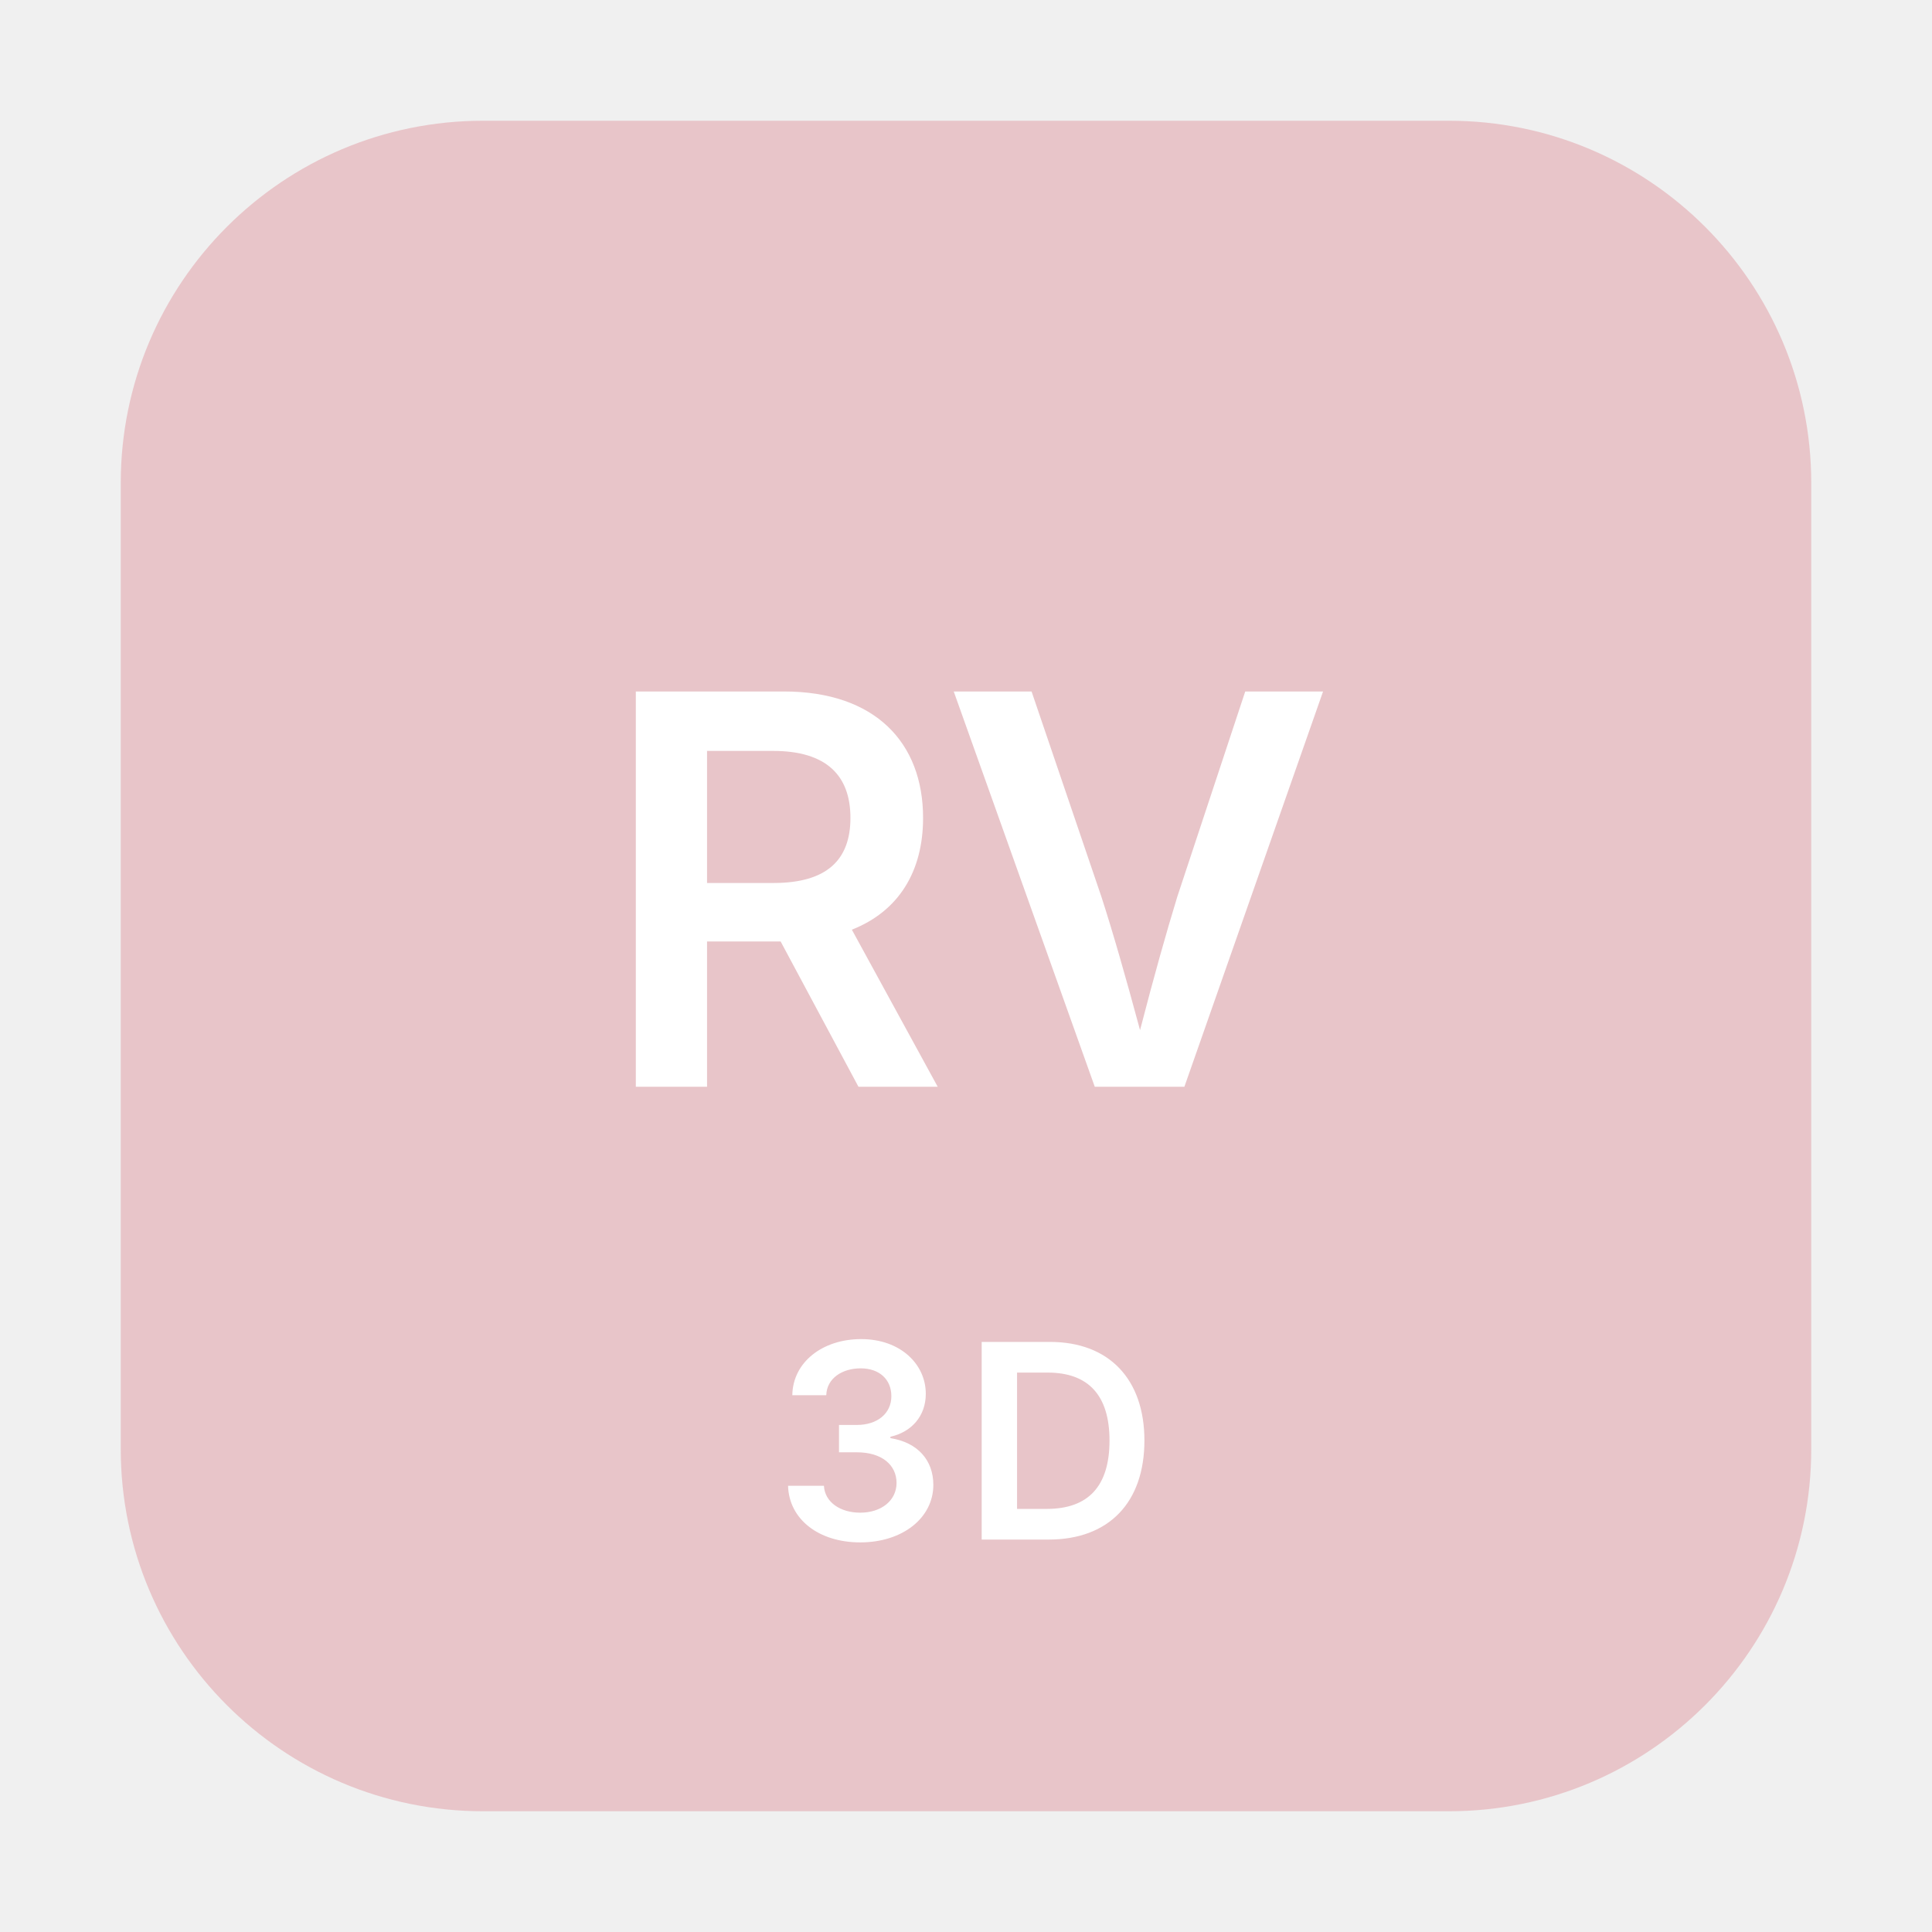
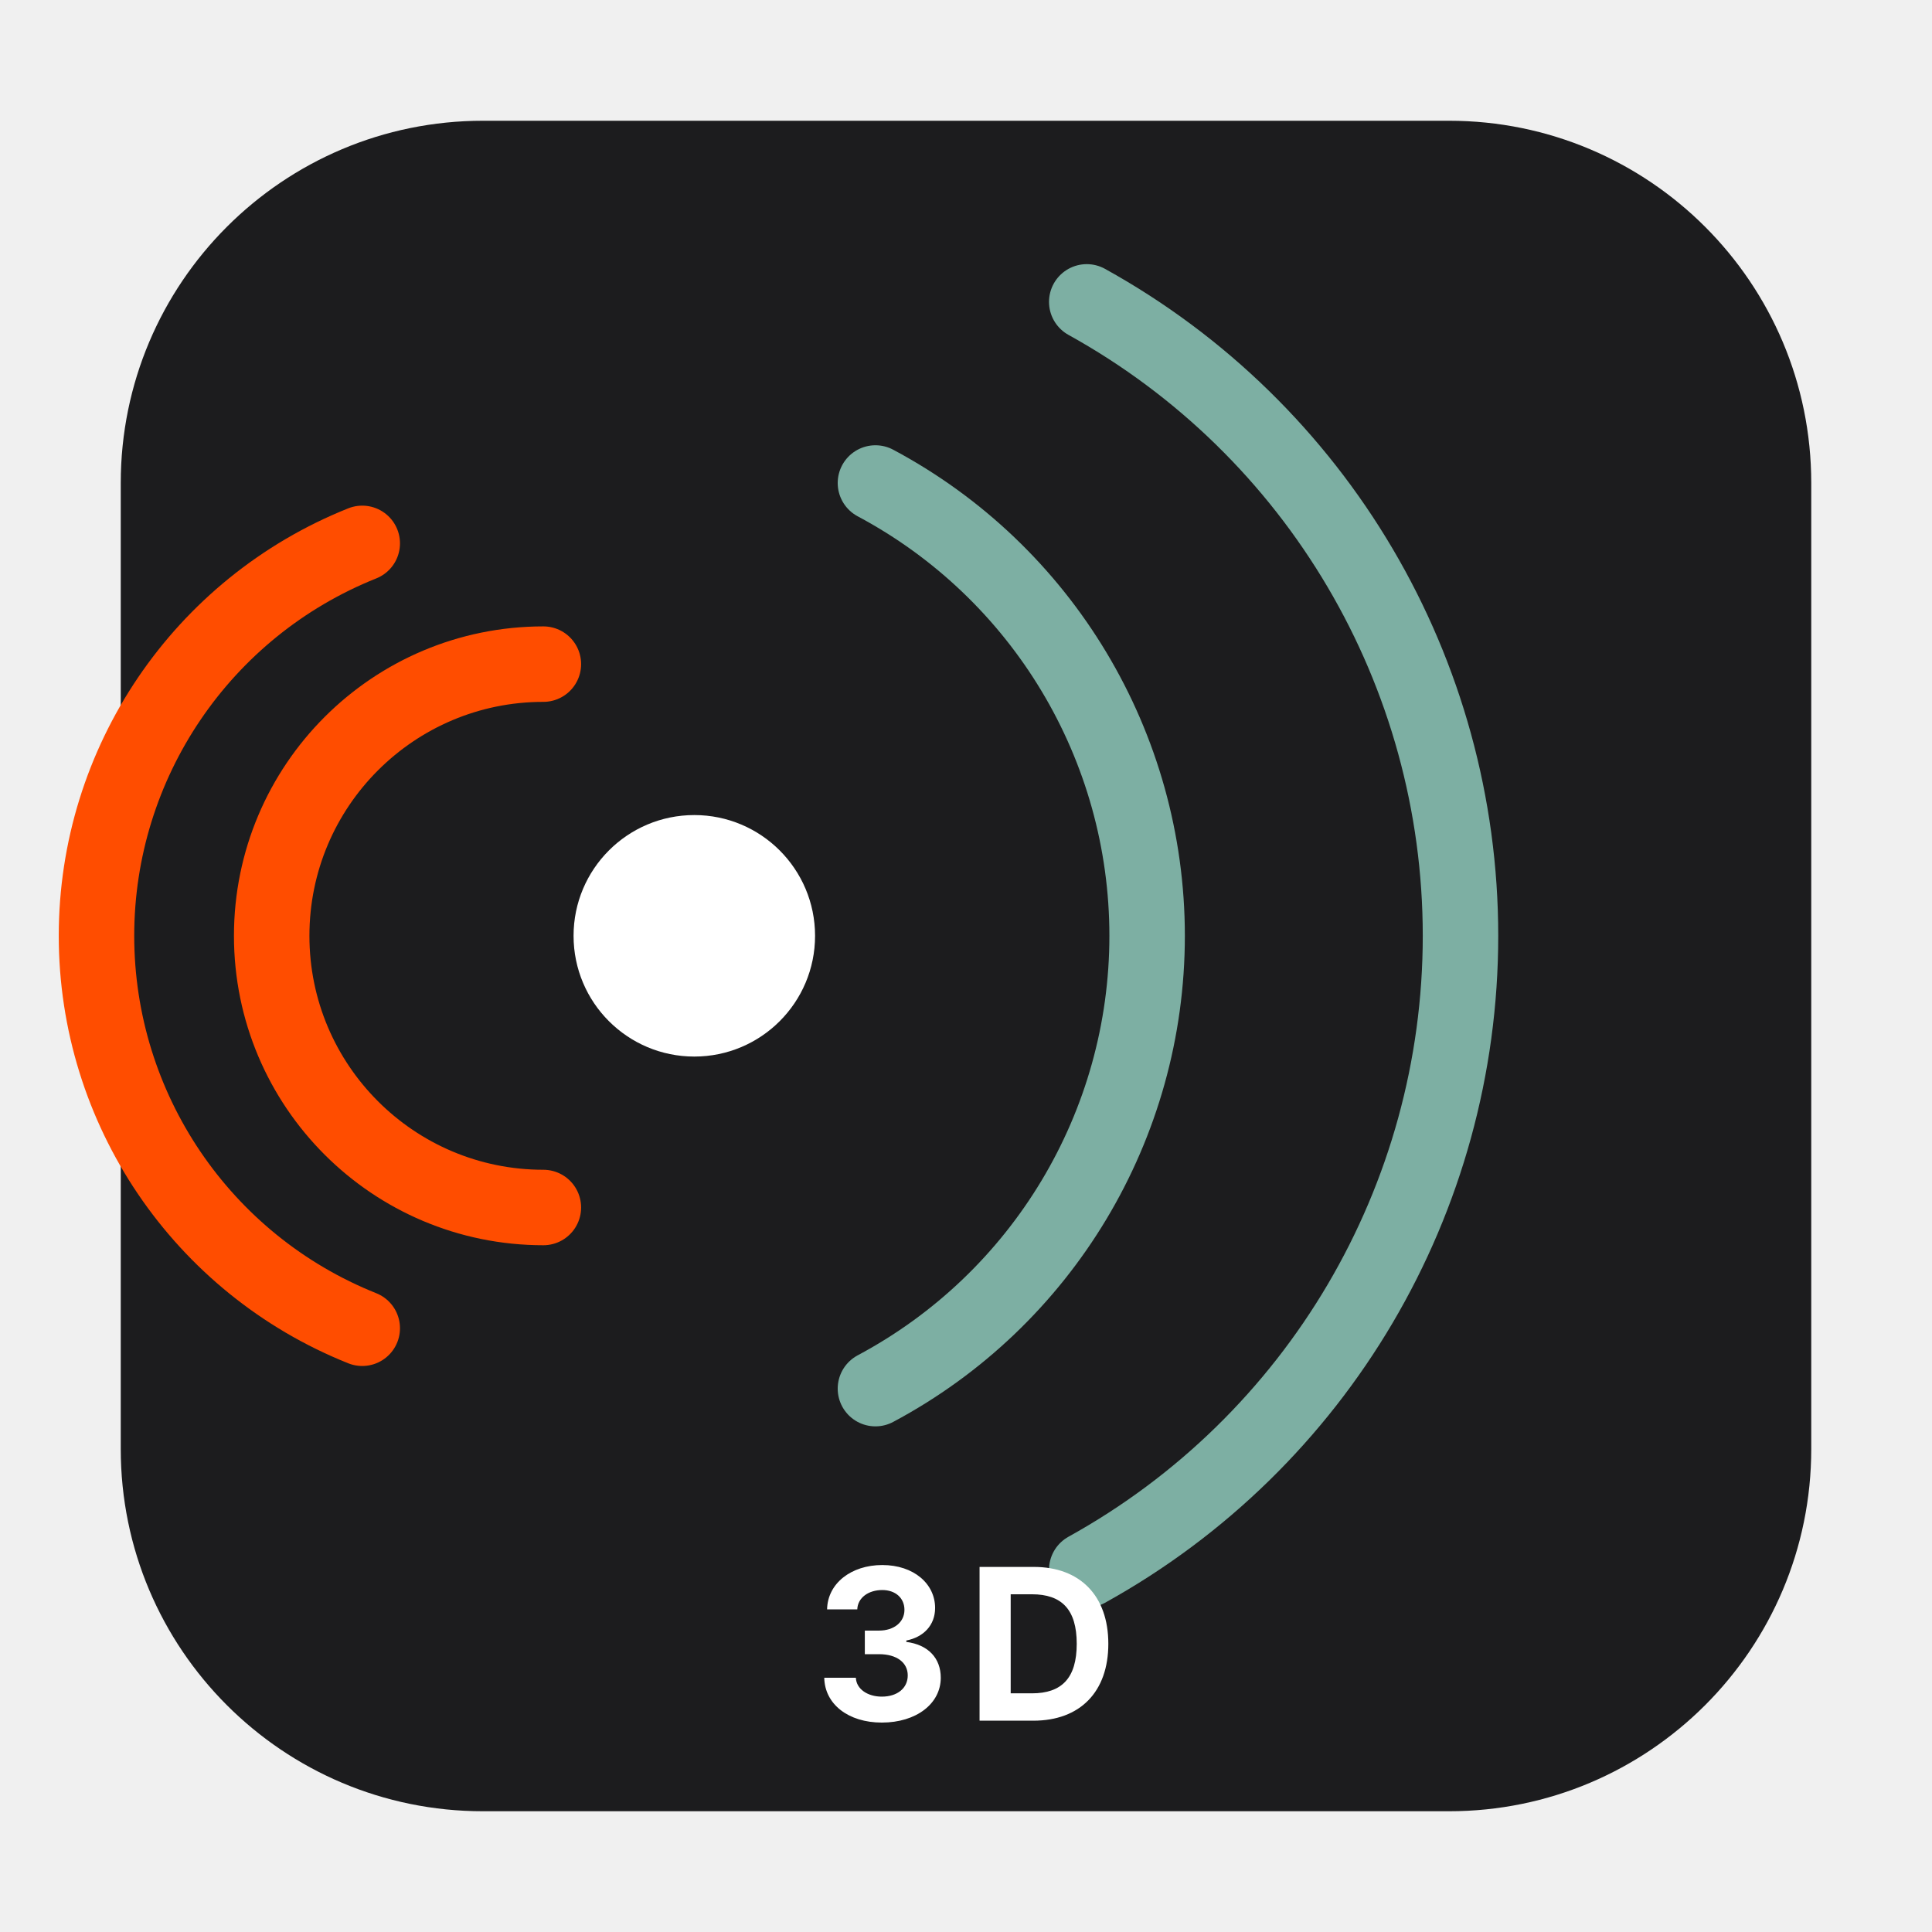
<svg xmlns="http://www.w3.org/2000/svg" viewBox="0 0 64 64" role="img" aria-labelledby="svg-minipictogram-7ae0d0-title svg-minipictogram-7ae0d0-desc">
-   <rect x="4" y="4" width="56" height="56" rx="12" ry="12" fill="#E8C5C9" aria-hidden="true" />
-   <text x="32" y="36" text-anchor="middle" font-family="-apple-system, BlinkMacSystemFont, 'Segoe UI', sans-serif" font-size="18" font-weight="600" fill="#FFFFFF">RV</text>
-   <text x="32" y="51" text-anchor="middle" font-family="-apple-system, BlinkMacSystemFont, 'Segoe UI', sans-serif" font-size="9" font-weight="600" letter-spacing="0.5" fill="#FFFFFF">3D</text>
+   <rect x="4" y="4" width="56" height="56" rx="12" ry="12" fill="#1C1C1E" aria-hidden="true" />
+   <circle cx="23" cy="31" r="4" fill="#FFFFFF" aria-hidden="true" />
+   <path d="M 18 22 A 9 9 0 0 0 18 40 M 12 18 A 14 14 0 0 0 12 44" fill="none" stroke="#FF4D00" stroke-width="2.5" stroke-linecap="round" aria-hidden="true" />
+   <path d="M 29 16 A 17 17 0 0 1 29 46 M 36 10 A 24 24 0 0 1 36 52" fill="none" stroke="#7DAFA3" stroke-width="2.5" stroke-linecap="round" aria-hidden="true" />
+   <text x="32" y="57" text-anchor="middle" font-family="-apple-system, BlinkMacSystemFont, 'Segoe UI', sans-serif" font-size="7" font-weight="700" letter-spacing="0.5" fill="#FFFFFF">3D</text>
</svg>
